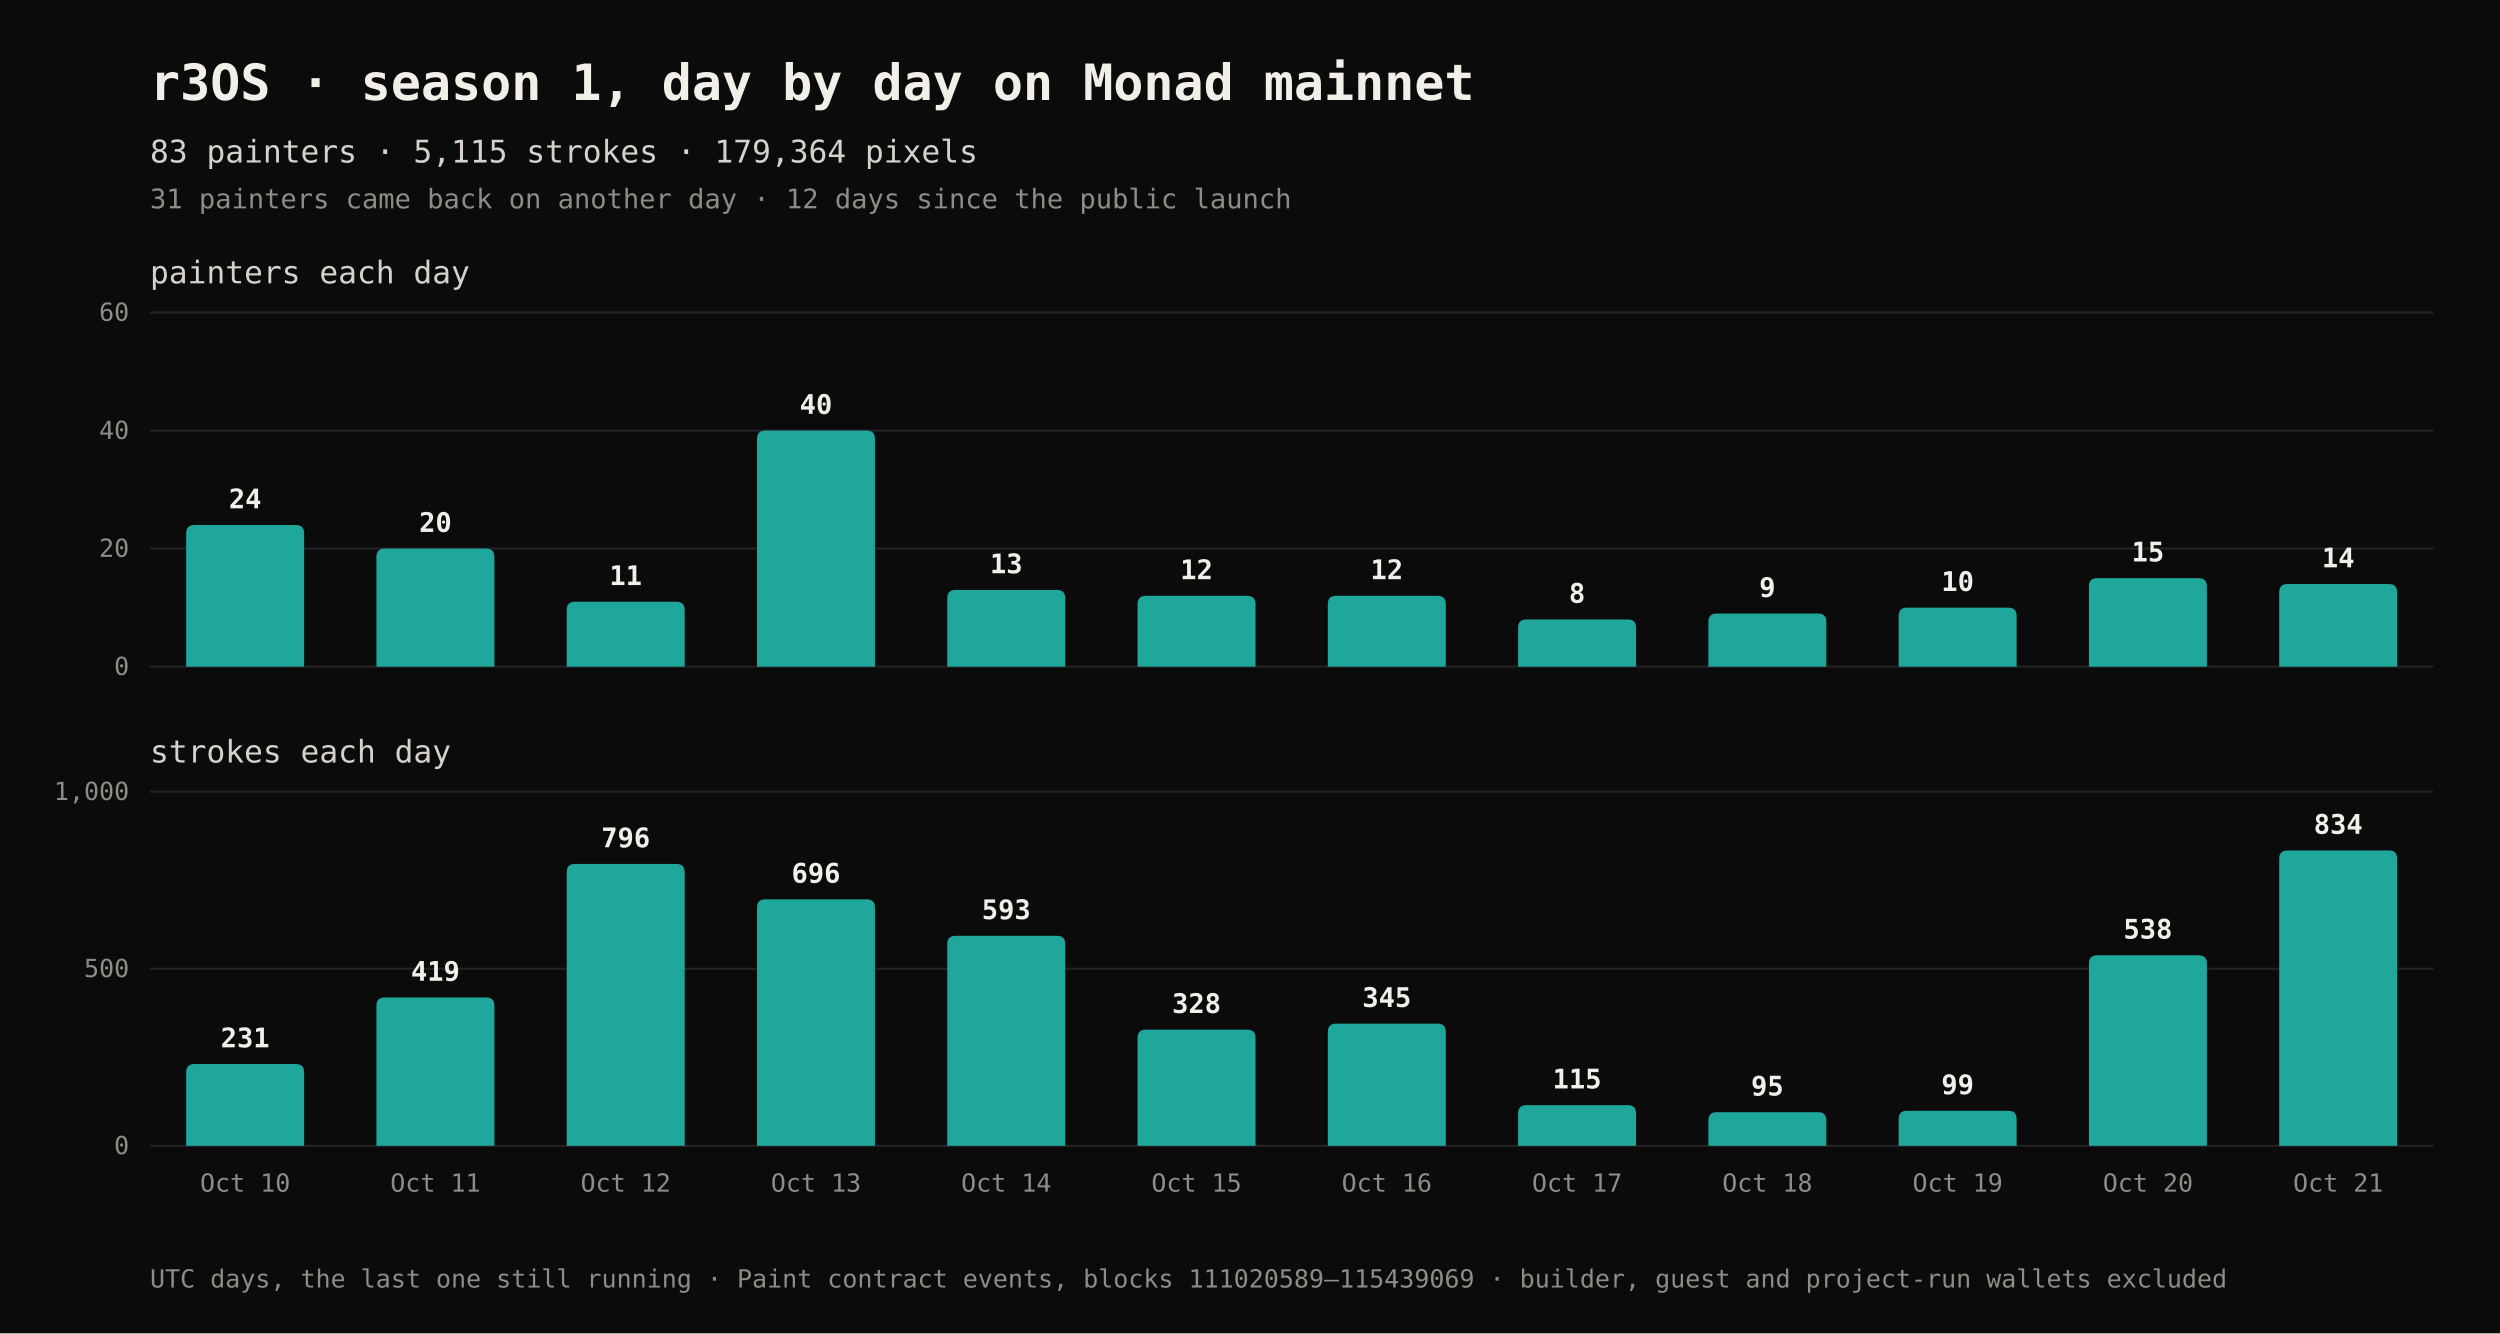
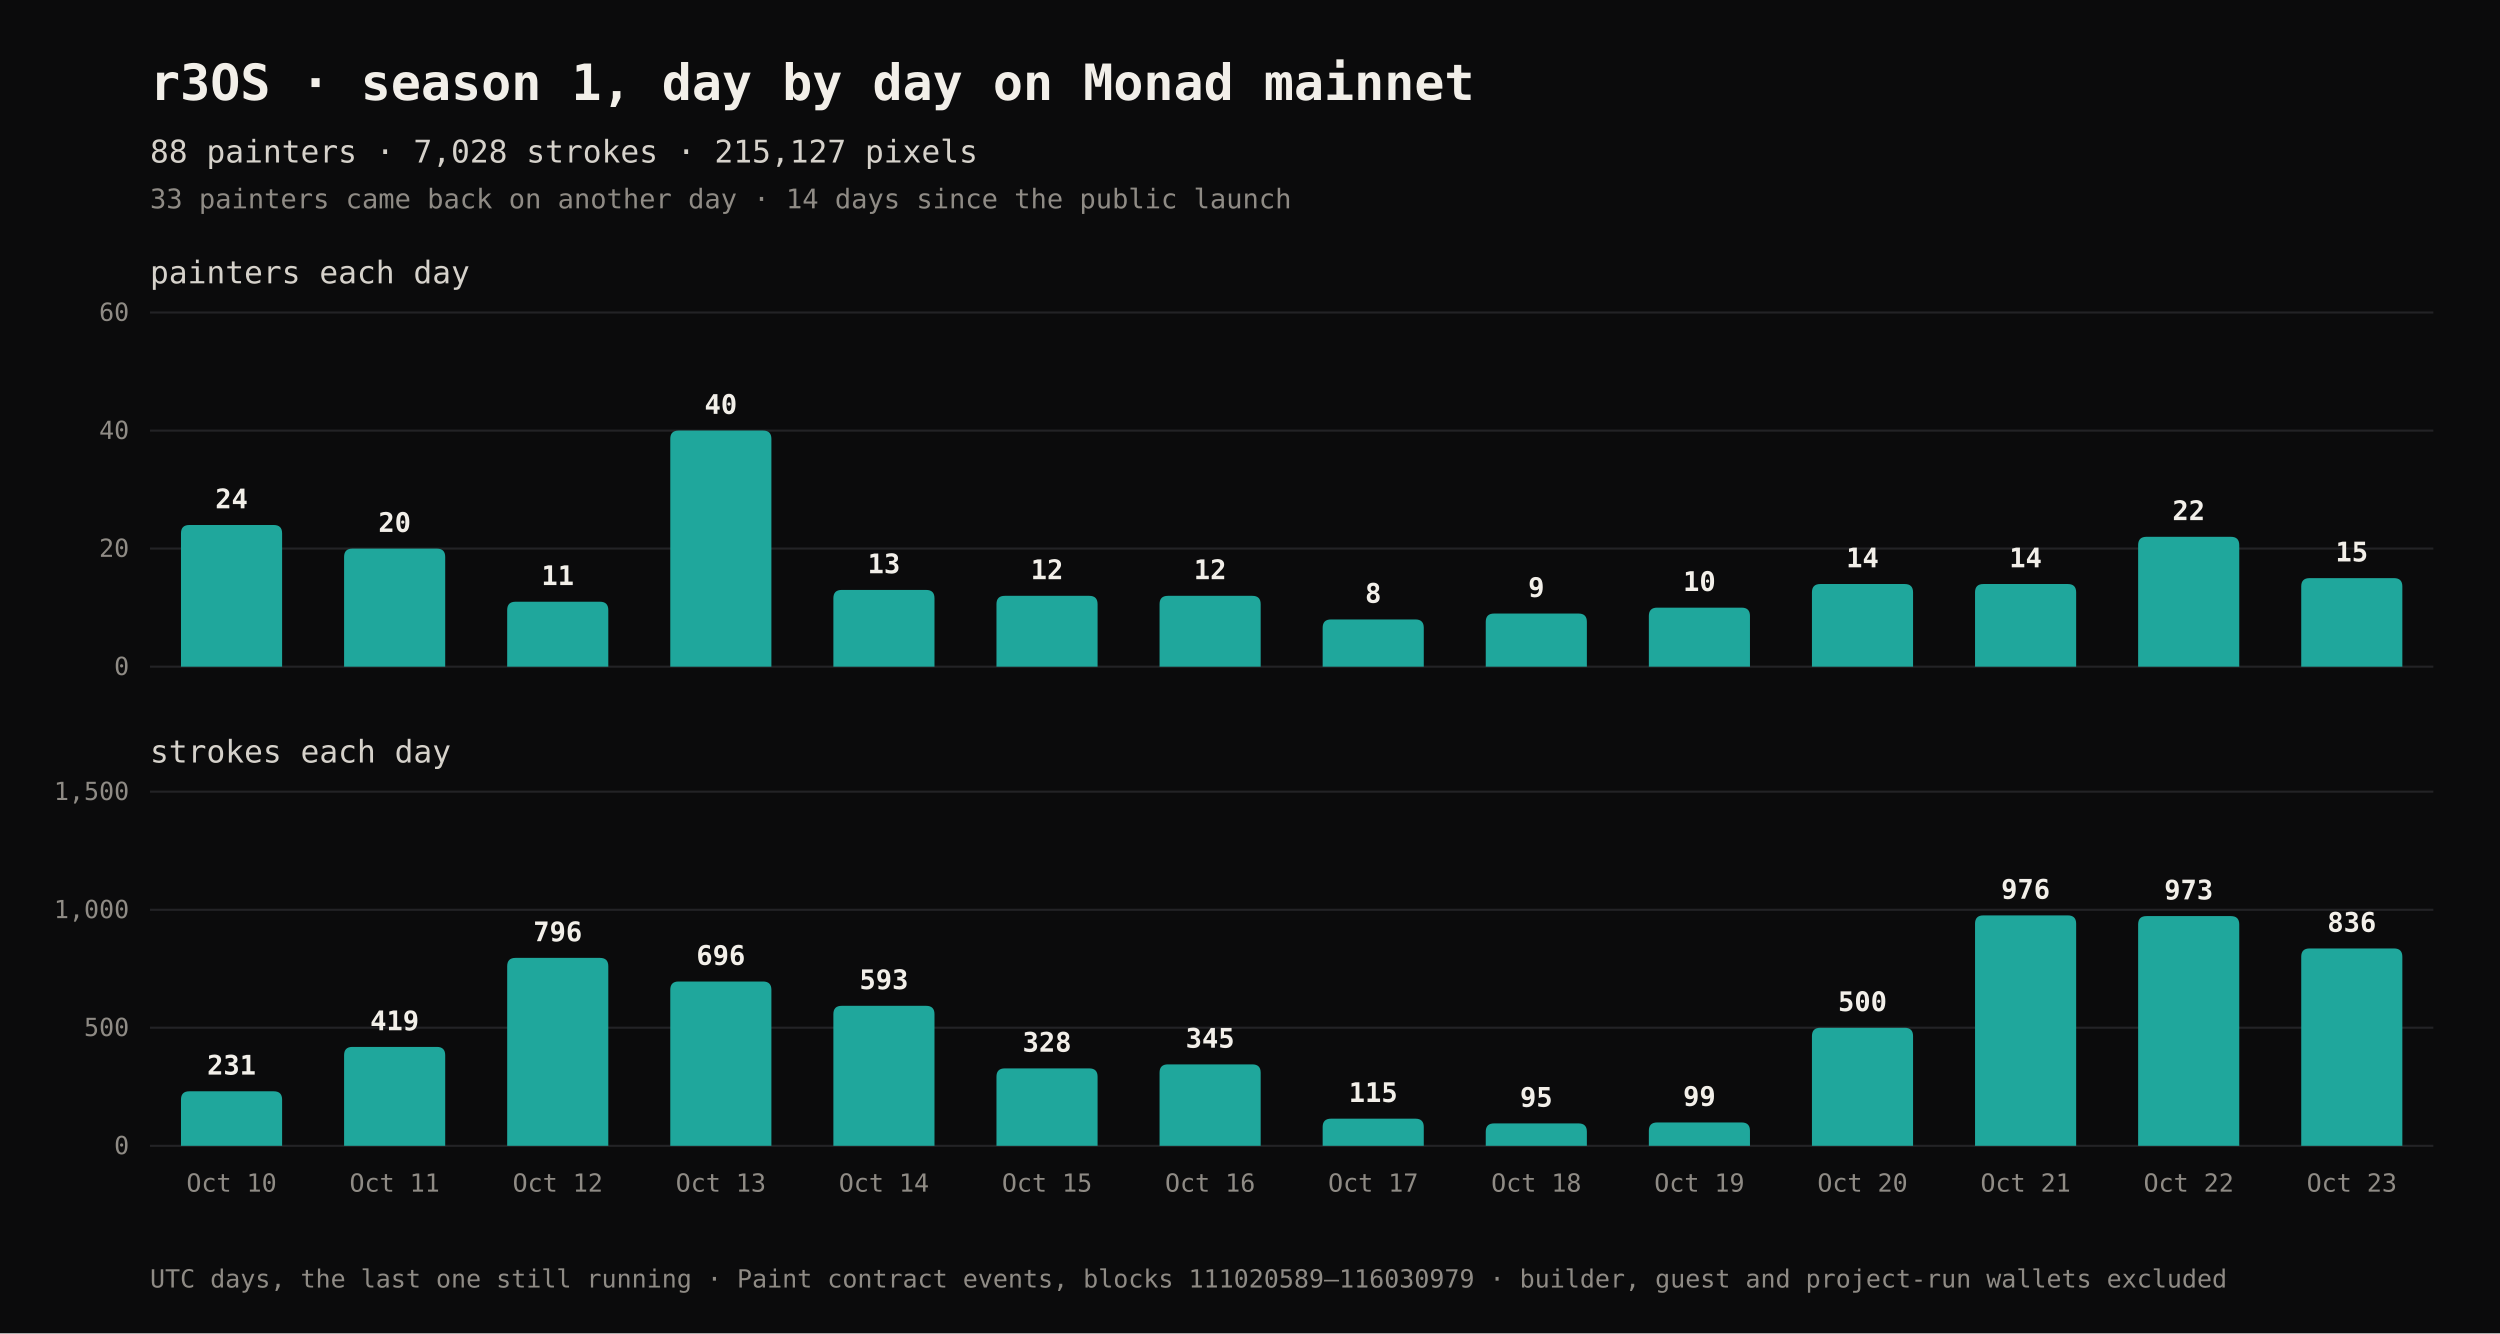
<svg xmlns="http://www.w3.org/2000/svg" width="1200" height="640" viewBox="0 0 1200 640" role="img" aria-labelledby="t d" font-family="'IBM Plex Mono', ui-monospace, SFMono-Regular, Menlo, Consolas, monospace">
  <rect width="1200" height="640" fill="#0b0b0c" />
  <text x="72" y="48" fill="#f2efe9" font-size="24" font-weight="700">r3OS · season 1, day by day on Monad mainnet</text>
-   <text x="72" y="78" fill="#d6d2cb" font-size="15">83 painters · 5,115 strokes · 179,364 pixels</text>
-   <text x="72" y="100" fill="#8f8b85" font-size="13">31 painters came back on another day · 12 days since the public launch</text>
+   <text x="72" y="78" fill="#d6d2cb" font-size="15">88 painters · 7,028 strokes · 215,127 pixels</text>
+   <text x="72" y="100" fill="#8f8b85" font-size="13">33 painters came back on another day · 14 days since the public launch</text>
  <text x="72" y="136" fill="#d6d2cb" font-size="15">painters each day</text>
  <line x1="72" x2="1168" y1="320.0" y2="320.0" stroke="#232326" stroke-width="1" />
  <text x="62" y="320.0" dy="4" text-anchor="end" fill="#8f8b85" font-size="12">0</text>
  <line x1="72" x2="1168" y1="263.3" y2="263.3" stroke="#232326" stroke-width="1" />
  <text x="62" y="263.3" dy="4" text-anchor="end" fill="#8f8b85" font-size="12">20</text>
  <line x1="72" x2="1168" y1="206.7" y2="206.7" stroke="#232326" stroke-width="1" />
  <text x="62" y="206.7" dy="4" text-anchor="end" fill="#8f8b85" font-size="12">40</text>
  <line x1="72" x2="1168" y1="150.0" y2="150.0" stroke="#232326" stroke-width="1" />
  <text x="62" y="150.0" dy="4" text-anchor="end" fill="#8f8b85" font-size="12">60</text>
-   <path d="M89.353,320V256Q89.353,252 93.353,252H141.98Q145.98,252 145.98,256V320Z" fill="#1fa79c" />
-   <text x="117.667" y="244" text-anchor="middle" fill="#f2efe9" font-size="13" font-weight="600">24</text>
-   <path d="M180.687,320V267.333Q180.687,263.333 184.687,263.333H233.313Q237.313,263.333 237.313,267.333V320Z" fill="#1fa79c" />
-   <text x="209" y="255.333" text-anchor="middle" fill="#f2efe9" font-size="13" font-weight="600">20</text>
-   <path d="M272.02,320V292.833Q272.02,288.833 276.02,288.833H324.647Q328.647,288.833 328.647,292.833V320Z" fill="#1fa79c" />
-   <text x="300.333" y="280.833" text-anchor="middle" fill="#f2efe9" font-size="13" font-weight="600">11</text>
-   <path d="M363.353,320V210.667Q363.353,206.667 367.353,206.667H415.98Q419.98,206.667 419.98,210.667V320Z" fill="#1fa79c" />
-   <text x="391.667" y="198.667" text-anchor="middle" fill="#f2efe9" font-size="13" font-weight="600">40</text>
-   <path d="M454.687,320V287.167Q454.687,283.167 458.687,283.167H507.313Q511.313,283.167 511.313,287.167V320Z" fill="#1fa79c" />
-   <text x="483" y="275.167" text-anchor="middle" fill="#f2efe9" font-size="13" font-weight="600">13</text>
-   <path d="M546.02,320V290Q546.02,286 550.02,286H598.647Q602.647,286 602.647,290V320Z" fill="#1fa79c" />
-   <text x="574.333" y="278" text-anchor="middle" fill="#f2efe9" font-size="13" font-weight="600">12</text>
-   <path d="M637.353,320V290Q637.353,286 641.353,286H689.98Q693.98,286 693.98,290V320Z" fill="#1fa79c" />
-   <text x="665.667" y="278" text-anchor="middle" fill="#f2efe9" font-size="13" font-weight="600">12</text>
-   <path d="M728.687,320V301.333Q728.687,297.333 732.687,297.333H781.313Q785.313,297.333 785.313,301.333V320Z" fill="#1fa79c" />
-   <text x="757" y="289.333" text-anchor="middle" fill="#f2efe9" font-size="13" font-weight="600">8</text>
-   <path d="M820.02,320V298.5Q820.02,294.5 824.02,294.5H872.647Q876.647,294.5 876.647,298.5V320Z" fill="#1fa79c" />
-   <text x="848.333" y="286.5" text-anchor="middle" fill="#f2efe9" font-size="13" font-weight="600">9</text>
-   <path d="M911.353,320V295.667Q911.353,291.667 915.353,291.667H963.98Q967.98,291.667 967.98,295.667V320Z" fill="#1fa79c" />
-   <text x="939.667" y="283.667" text-anchor="middle" fill="#f2efe9" font-size="13" font-weight="600">10</text>
-   <path d="M1002.687,320V281.5Q1002.687,277.5 1006.687,277.5H1055.313Q1059.313,277.5 1059.313,281.5V320Z" fill="#1fa79c" />
-   <text x="1031" y="269.5" text-anchor="middle" fill="#f2efe9" font-size="13" font-weight="600">15</text>
-   <path d="M1094.02,320V284.333Q1094.02,280.333 1098.02,280.333H1146.647Q1150.647,280.333 1150.647,284.333V320Z" fill="#1fa79c" />
-   <text x="1122.333" y="272.333" text-anchor="middle" fill="#f2efe9" font-size="13" font-weight="600">14</text>
+   <path d="M86.874,320V256Q86.874,252 90.874,252H131.411Q135.411,252 135.411,256V320Z" fill="#1fa79c" />
+   <text x="111.143" y="244" text-anchor="middle" fill="#f2efe9" font-size="13" font-weight="600">24</text>
+   <path d="M165.16,320V267.333Q165.16,263.333 169.16,263.333H209.697Q213.697,263.333 213.697,267.333V320Z" fill="#1fa79c" />
+   <text x="189.429" y="255.333" text-anchor="middle" fill="#f2efe9" font-size="13" font-weight="600">20</text>
+   <path d="M243.446,320V292.833Q243.446,288.833 247.446,288.833H287.983Q291.983,288.833 291.983,292.833V320Z" fill="#1fa79c" />
+   <text x="267.714" y="280.833" text-anchor="middle" fill="#f2efe9" font-size="13" font-weight="600">11</text>
+   <path d="M321.731,320V210.667Q321.731,206.667 325.731,206.667H366.269Q370.269,206.667 370.269,210.667V320Z" fill="#1fa79c" />
+   <text x="346" y="198.667" text-anchor="middle" fill="#f2efe9" font-size="13" font-weight="600">40</text>
+   <path d="M400.017,320V287.167Q400.017,283.167 404.017,283.167H444.554Q448.554,283.167 448.554,287.167V320Z" fill="#1fa79c" />
+   <text x="424.286" y="275.167" text-anchor="middle" fill="#f2efe9" font-size="13" font-weight="600">13</text>
+   <path d="M478.303,320V290Q478.303,286 482.303,286H522.84Q526.84,286 526.84,290V320Z" fill="#1fa79c" />
+   <text x="502.571" y="278" text-anchor="middle" fill="#f2efe9" font-size="13" font-weight="600">12</text>
+   <path d="M556.589,320V290Q556.589,286 560.589,286H601.126Q605.126,286 605.126,290V320Z" fill="#1fa79c" />
+   <text x="580.857" y="278" text-anchor="middle" fill="#f2efe9" font-size="13" font-weight="600">12</text>
+   <path d="M634.874,320V301.333Q634.874,297.333 638.874,297.333H679.411Q683.411,297.333 683.411,301.333V320Z" fill="#1fa79c" />
+   <text x="659.143" y="289.333" text-anchor="middle" fill="#f2efe9" font-size="13" font-weight="600">8</text>
+   <path d="M713.16,320V298.5Q713.16,294.5 717.16,294.5H757.697Q761.697,294.5 761.697,298.5V320Z" fill="#1fa79c" />
+   <text x="737.429" y="286.5" text-anchor="middle" fill="#f2efe9" font-size="13" font-weight="600">9</text>
+   <path d="M791.446,320V295.667Q791.446,291.667 795.446,291.667H835.983Q839.983,291.667 839.983,295.667V320Z" fill="#1fa79c" />
+   <text x="815.714" y="283.667" text-anchor="middle" fill="#f2efe9" font-size="13" font-weight="600">10</text>
+   <path d="M869.731,320V284.333Q869.731,280.333 873.731,280.333H914.269Q918.269,280.333 918.269,284.333V320Z" fill="#1fa79c" />
+   <text x="894" y="272.333" text-anchor="middle" fill="#f2efe9" font-size="13" font-weight="600">14</text>
+   <path d="M948.017,320V284.333Q948.017,280.333 952.017,280.333H992.554Q996.554,280.333 996.554,284.333V320Z" fill="#1fa79c" />
+   <text x="972.286" y="272.333" text-anchor="middle" fill="#f2efe9" font-size="13" font-weight="600">14</text>
+   <path d="M1026.303,320V261.667Q1026.303,257.667 1030.303,257.667H1070.84Q1074.84,257.667 1074.84,261.667V320Z" fill="#1fa79c" />
+   <text x="1050.571" y="249.667" text-anchor="middle" fill="#f2efe9" font-size="13" font-weight="600">22</text>
+   <path d="M1104.589,320V281.5Q1104.589,277.5 1108.589,277.5H1149.126Q1153.126,277.5 1153.126,281.5V320Z" fill="#1fa79c" />
+   <text x="1128.857" y="269.5" text-anchor="middle" fill="#f2efe9" font-size="13" font-weight="600">15</text>
  <text x="72" y="366" fill="#d6d2cb" font-size="15">strokes each day</text>
  <line x1="72" x2="1168" y1="550.0" y2="550.0" stroke="#232326" stroke-width="1" />
  <text x="62" y="550.0" dy="4" text-anchor="end" fill="#8f8b85" font-size="12">0</text>
-   <line x1="72" x2="1168" y1="465.0" y2="465.0" stroke="#232326" stroke-width="1" />
-   <text x="62" y="465.0" dy="4" text-anchor="end" fill="#8f8b85" font-size="12">500</text>
+   <line x1="72" x2="1168" y1="493.3" y2="493.3" stroke="#232326" stroke-width="1" />
+   <text x="62" y="493.3" dy="4" text-anchor="end" fill="#8f8b85" font-size="12">500</text>
+   <line x1="72" x2="1168" y1="436.7" y2="436.7" stroke="#232326" stroke-width="1" />
+   <text x="62" y="436.7" dy="4" text-anchor="end" fill="#8f8b85" font-size="12">1,000</text>
  <line x1="72" x2="1168" y1="380.0" y2="380.0" stroke="#232326" stroke-width="1" />
-   <text x="62" y="380.0" dy="4" text-anchor="end" fill="#8f8b85" font-size="12">1,000</text>
-   <path d="M89.353,550V514.73Q89.353,510.73 93.353,510.73H141.98Q145.98,510.73 145.98,514.73V550Z" fill="#1fa79c" />
-   <text x="117.667" y="502.73" text-anchor="middle" fill="#f2efe9" font-size="13" font-weight="600">231</text>
-   <text x="117.667" y="572" text-anchor="middle" fill="#8f8b85" font-size="12">Oct 10</text>
-   <path d="M180.687,550V482.77Q180.687,478.77 184.687,478.77H233.313Q237.313,478.77 237.313,482.77V550Z" fill="#1fa79c" />
-   <text x="209" y="470.77" text-anchor="middle" fill="#f2efe9" font-size="13" font-weight="600">419</text>
-   <text x="209" y="572" text-anchor="middle" fill="#8f8b85" font-size="12">Oct 11</text>
-   <path d="M272.02,550V418.68Q272.02,414.68 276.02,414.68H324.647Q328.647,414.68 328.647,418.68V550Z" fill="#1fa79c" />
-   <text x="300.333" y="406.68" text-anchor="middle" fill="#f2efe9" font-size="13" font-weight="600">796</text>
-   <text x="300.333" y="572" text-anchor="middle" fill="#8f8b85" font-size="12">Oct 12</text>
-   <path d="M363.353,550V435.68Q363.353,431.68 367.353,431.68H415.98Q419.98,431.68 419.98,435.68V550Z" fill="#1fa79c" />
-   <text x="391.667" y="423.68" text-anchor="middle" fill="#f2efe9" font-size="13" font-weight="600">696</text>
-   <text x="391.667" y="572" text-anchor="middle" fill="#8f8b85" font-size="12">Oct 13</text>
-   <path d="M454.687,550V453.19Q454.687,449.19 458.687,449.19H507.313Q511.313,449.19 511.313,453.19V550Z" fill="#1fa79c" />
-   <text x="483" y="441.19" text-anchor="middle" fill="#f2efe9" font-size="13" font-weight="600">593</text>
-   <text x="483" y="572" text-anchor="middle" fill="#8f8b85" font-size="12">Oct 14</text>
-   <path d="M546.02,550V498.24Q546.02,494.24 550.02,494.24H598.647Q602.647,494.24 602.647,498.24V550Z" fill="#1fa79c" />
-   <text x="574.333" y="486.24" text-anchor="middle" fill="#f2efe9" font-size="13" font-weight="600">328</text>
-   <text x="574.333" y="572" text-anchor="middle" fill="#8f8b85" font-size="12">Oct 15</text>
-   <path d="M637.353,550V495.35Q637.353,491.35 641.353,491.35H689.98Q693.98,491.35 693.98,495.35V550Z" fill="#1fa79c" />
-   <text x="665.667" y="483.35" text-anchor="middle" fill="#f2efe9" font-size="13" font-weight="600">345</text>
-   <text x="665.667" y="572" text-anchor="middle" fill="#8f8b85" font-size="12">Oct 16</text>
-   <path d="M728.687,550V534.45Q728.687,530.45 732.687,530.45H781.313Q785.313,530.45 785.313,534.45V550Z" fill="#1fa79c" />
-   <text x="757" y="522.45" text-anchor="middle" fill="#f2efe9" font-size="13" font-weight="600">115</text>
-   <text x="757" y="572" text-anchor="middle" fill="#8f8b85" font-size="12">Oct 17</text>
-   <path d="M820.02,550V537.85Q820.02,533.85 824.02,533.85H872.647Q876.647,533.85 876.647,537.85V550Z" fill="#1fa79c" />
-   <text x="848.333" y="525.85" text-anchor="middle" fill="#f2efe9" font-size="13" font-weight="600">95</text>
-   <text x="848.333" y="572" text-anchor="middle" fill="#8f8b85" font-size="12">Oct 18</text>
-   <path d="M911.353,550V537.17Q911.353,533.17 915.353,533.17H963.98Q967.98,533.17 967.98,537.17V550Z" fill="#1fa79c" />
-   <text x="939.667" y="525.17" text-anchor="middle" fill="#f2efe9" font-size="13" font-weight="600">99</text>
-   <text x="939.667" y="572" text-anchor="middle" fill="#8f8b85" font-size="12">Oct 19</text>
-   <path d="M1002.687,550V462.54Q1002.687,458.54 1006.687,458.54H1055.313Q1059.313,458.54 1059.313,462.54V550Z" fill="#1fa79c" />
-   <text x="1031" y="450.54" text-anchor="middle" fill="#f2efe9" font-size="13" font-weight="600">538</text>
-   <text x="1031" y="572" text-anchor="middle" fill="#8f8b85" font-size="12">Oct 20</text>
-   <path d="M1094.02,550V412.22Q1094.02,408.22 1098.02,408.22H1146.647Q1150.647,408.22 1150.647,412.22V550Z" fill="#1fa79c" />
-   <text x="1122.333" y="400.22" text-anchor="middle" fill="#f2efe9" font-size="13" font-weight="600">834</text>
-   <text x="1122.333" y="572" text-anchor="middle" fill="#8f8b85" font-size="12">Oct 21</text>
-   <text x="72" y="618" fill="#8f8b85" font-size="12">UTC days, the last one still running · Paint contract events, blocks 111020589–115439069 · builder, guest and project-run wallets excluded</text>
+   <text x="62" y="380.0" dy="4" text-anchor="end" fill="#8f8b85" font-size="12">1,500</text>
+   <path d="M86.874,550V527.82Q86.874,523.82 90.874,523.82H131.411Q135.411,523.82 135.411,527.82V550Z" fill="#1fa79c" />
+   <text x="111.143" y="515.82" text-anchor="middle" fill="#f2efe9" font-size="13" font-weight="600">231</text>
+   <text x="111.143" y="572" text-anchor="middle" fill="#8f8b85" font-size="12">Oct 10</text>
+   <path d="M165.16,550V506.513Q165.16,502.513 169.16,502.513H209.697Q213.697,502.513 213.697,506.513V550Z" fill="#1fa79c" />
+   <text x="189.429" y="494.513" text-anchor="middle" fill="#f2efe9" font-size="13" font-weight="600">419</text>
+   <text x="189.429" y="572" text-anchor="middle" fill="#8f8b85" font-size="12">Oct 11</text>
+   <path d="M243.446,550V463.787Q243.446,459.787 247.446,459.787H287.983Q291.983,459.787 291.983,463.787V550Z" fill="#1fa79c" />
+   <text x="267.714" y="451.787" text-anchor="middle" fill="#f2efe9" font-size="13" font-weight="600">796</text>
+   <text x="267.714" y="572" text-anchor="middle" fill="#8f8b85" font-size="12">Oct 12</text>
+   <path d="M321.731,550V475.12Q321.731,471.12 325.731,471.12H366.269Q370.269,471.12 370.269,475.12V550Z" fill="#1fa79c" />
+   <text x="346" y="463.12" text-anchor="middle" fill="#f2efe9" font-size="13" font-weight="600">696</text>
+   <text x="346" y="572" text-anchor="middle" fill="#8f8b85" font-size="12">Oct 13</text>
+   <path d="M400.017,550V486.793Q400.017,482.793 404.017,482.793H444.554Q448.554,482.793 448.554,486.793V550Z" fill="#1fa79c" />
+   <text x="424.286" y="474.793" text-anchor="middle" fill="#f2efe9" font-size="13" font-weight="600">593</text>
+   <text x="424.286" y="572" text-anchor="middle" fill="#8f8b85" font-size="12">Oct 14</text>
+   <path d="M478.303,550V516.827Q478.303,512.827 482.303,512.827H522.84Q526.84,512.827 526.84,516.827V550Z" fill="#1fa79c" />
+   <text x="502.571" y="504.827" text-anchor="middle" fill="#f2efe9" font-size="13" font-weight="600">328</text>
+   <text x="502.571" y="572" text-anchor="middle" fill="#8f8b85" font-size="12">Oct 15</text>
+   <path d="M556.589,550V514.9Q556.589,510.9 560.589,510.9H601.126Q605.126,510.9 605.126,514.9V550Z" fill="#1fa79c" />
+   <text x="580.857" y="502.9" text-anchor="middle" fill="#f2efe9" font-size="13" font-weight="600">345</text>
+   <text x="580.857" y="572" text-anchor="middle" fill="#8f8b85" font-size="12">Oct 16</text>
+   <path d="M634.874,550V540.967Q634.874,536.967 638.874,536.967H679.411Q683.411,536.967 683.411,540.967V550Z" fill="#1fa79c" />
+   <text x="659.143" y="528.967" text-anchor="middle" fill="#f2efe9" font-size="13" font-weight="600">115</text>
+   <text x="659.143" y="572" text-anchor="middle" fill="#8f8b85" font-size="12">Oct 17</text>
+   <path d="M713.16,550V543.233Q713.16,539.233 717.16,539.233H757.697Q761.697,539.233 761.697,543.233V550Z" fill="#1fa79c" />
+   <text x="737.429" y="531.233" text-anchor="middle" fill="#f2efe9" font-size="13" font-weight="600">95</text>
+   <text x="737.429" y="572" text-anchor="middle" fill="#8f8b85" font-size="12">Oct 18</text>
+   <path d="M791.446,550V542.78Q791.446,538.78 795.446,538.78H835.983Q839.983,538.78 839.983,542.78V550Z" fill="#1fa79c" />
+   <text x="815.714" y="530.78" text-anchor="middle" fill="#f2efe9" font-size="13" font-weight="600">99</text>
+   <text x="815.714" y="572" text-anchor="middle" fill="#8f8b85" font-size="12">Oct 19</text>
+   <path d="M869.731,550V497.333Q869.731,493.333 873.731,493.333H914.269Q918.269,493.333 918.269,497.333V550Z" fill="#1fa79c" />
+   <text x="894" y="485.333" text-anchor="middle" fill="#f2efe9" font-size="13" font-weight="600">500</text>
+   <text x="894" y="572" text-anchor="middle" fill="#8f8b85" font-size="12">Oct 20</text>
+   <path d="M948.017,550V443.387Q948.017,439.387 952.017,439.387H992.554Q996.554,439.387 996.554,443.387V550Z" fill="#1fa79c" />
+   <text x="972.286" y="431.387" text-anchor="middle" fill="#f2efe9" font-size="13" font-weight="600">976</text>
+   <text x="972.286" y="572" text-anchor="middle" fill="#8f8b85" font-size="12">Oct 21</text>
+   <path d="M1026.303,550V443.727Q1026.303,439.727 1030.303,439.727H1070.84Q1074.84,439.727 1074.84,443.727V550Z" fill="#1fa79c" />
+   <text x="1050.571" y="431.727" text-anchor="middle" fill="#f2efe9" font-size="13" font-weight="600">973</text>
+   <text x="1050.571" y="572" text-anchor="middle" fill="#8f8b85" font-size="12">Oct 22</text>
+   <path d="M1104.589,550V459.253Q1104.589,455.253 1108.589,455.253H1149.126Q1153.126,455.253 1153.126,459.253V550Z" fill="#1fa79c" />
+   <text x="1128.857" y="447.253" text-anchor="middle" fill="#f2efe9" font-size="13" font-weight="600">836</text>
+   <text x="1128.857" y="572" text-anchor="middle" fill="#8f8b85" font-size="12">Oct 23</text>
+   <text x="72" y="618" fill="#8f8b85" font-size="12">UTC days, the last one still running · Paint contract events, blocks 111020589–116030979 · builder, guest and project-run wallets excluded</text>
</svg>
